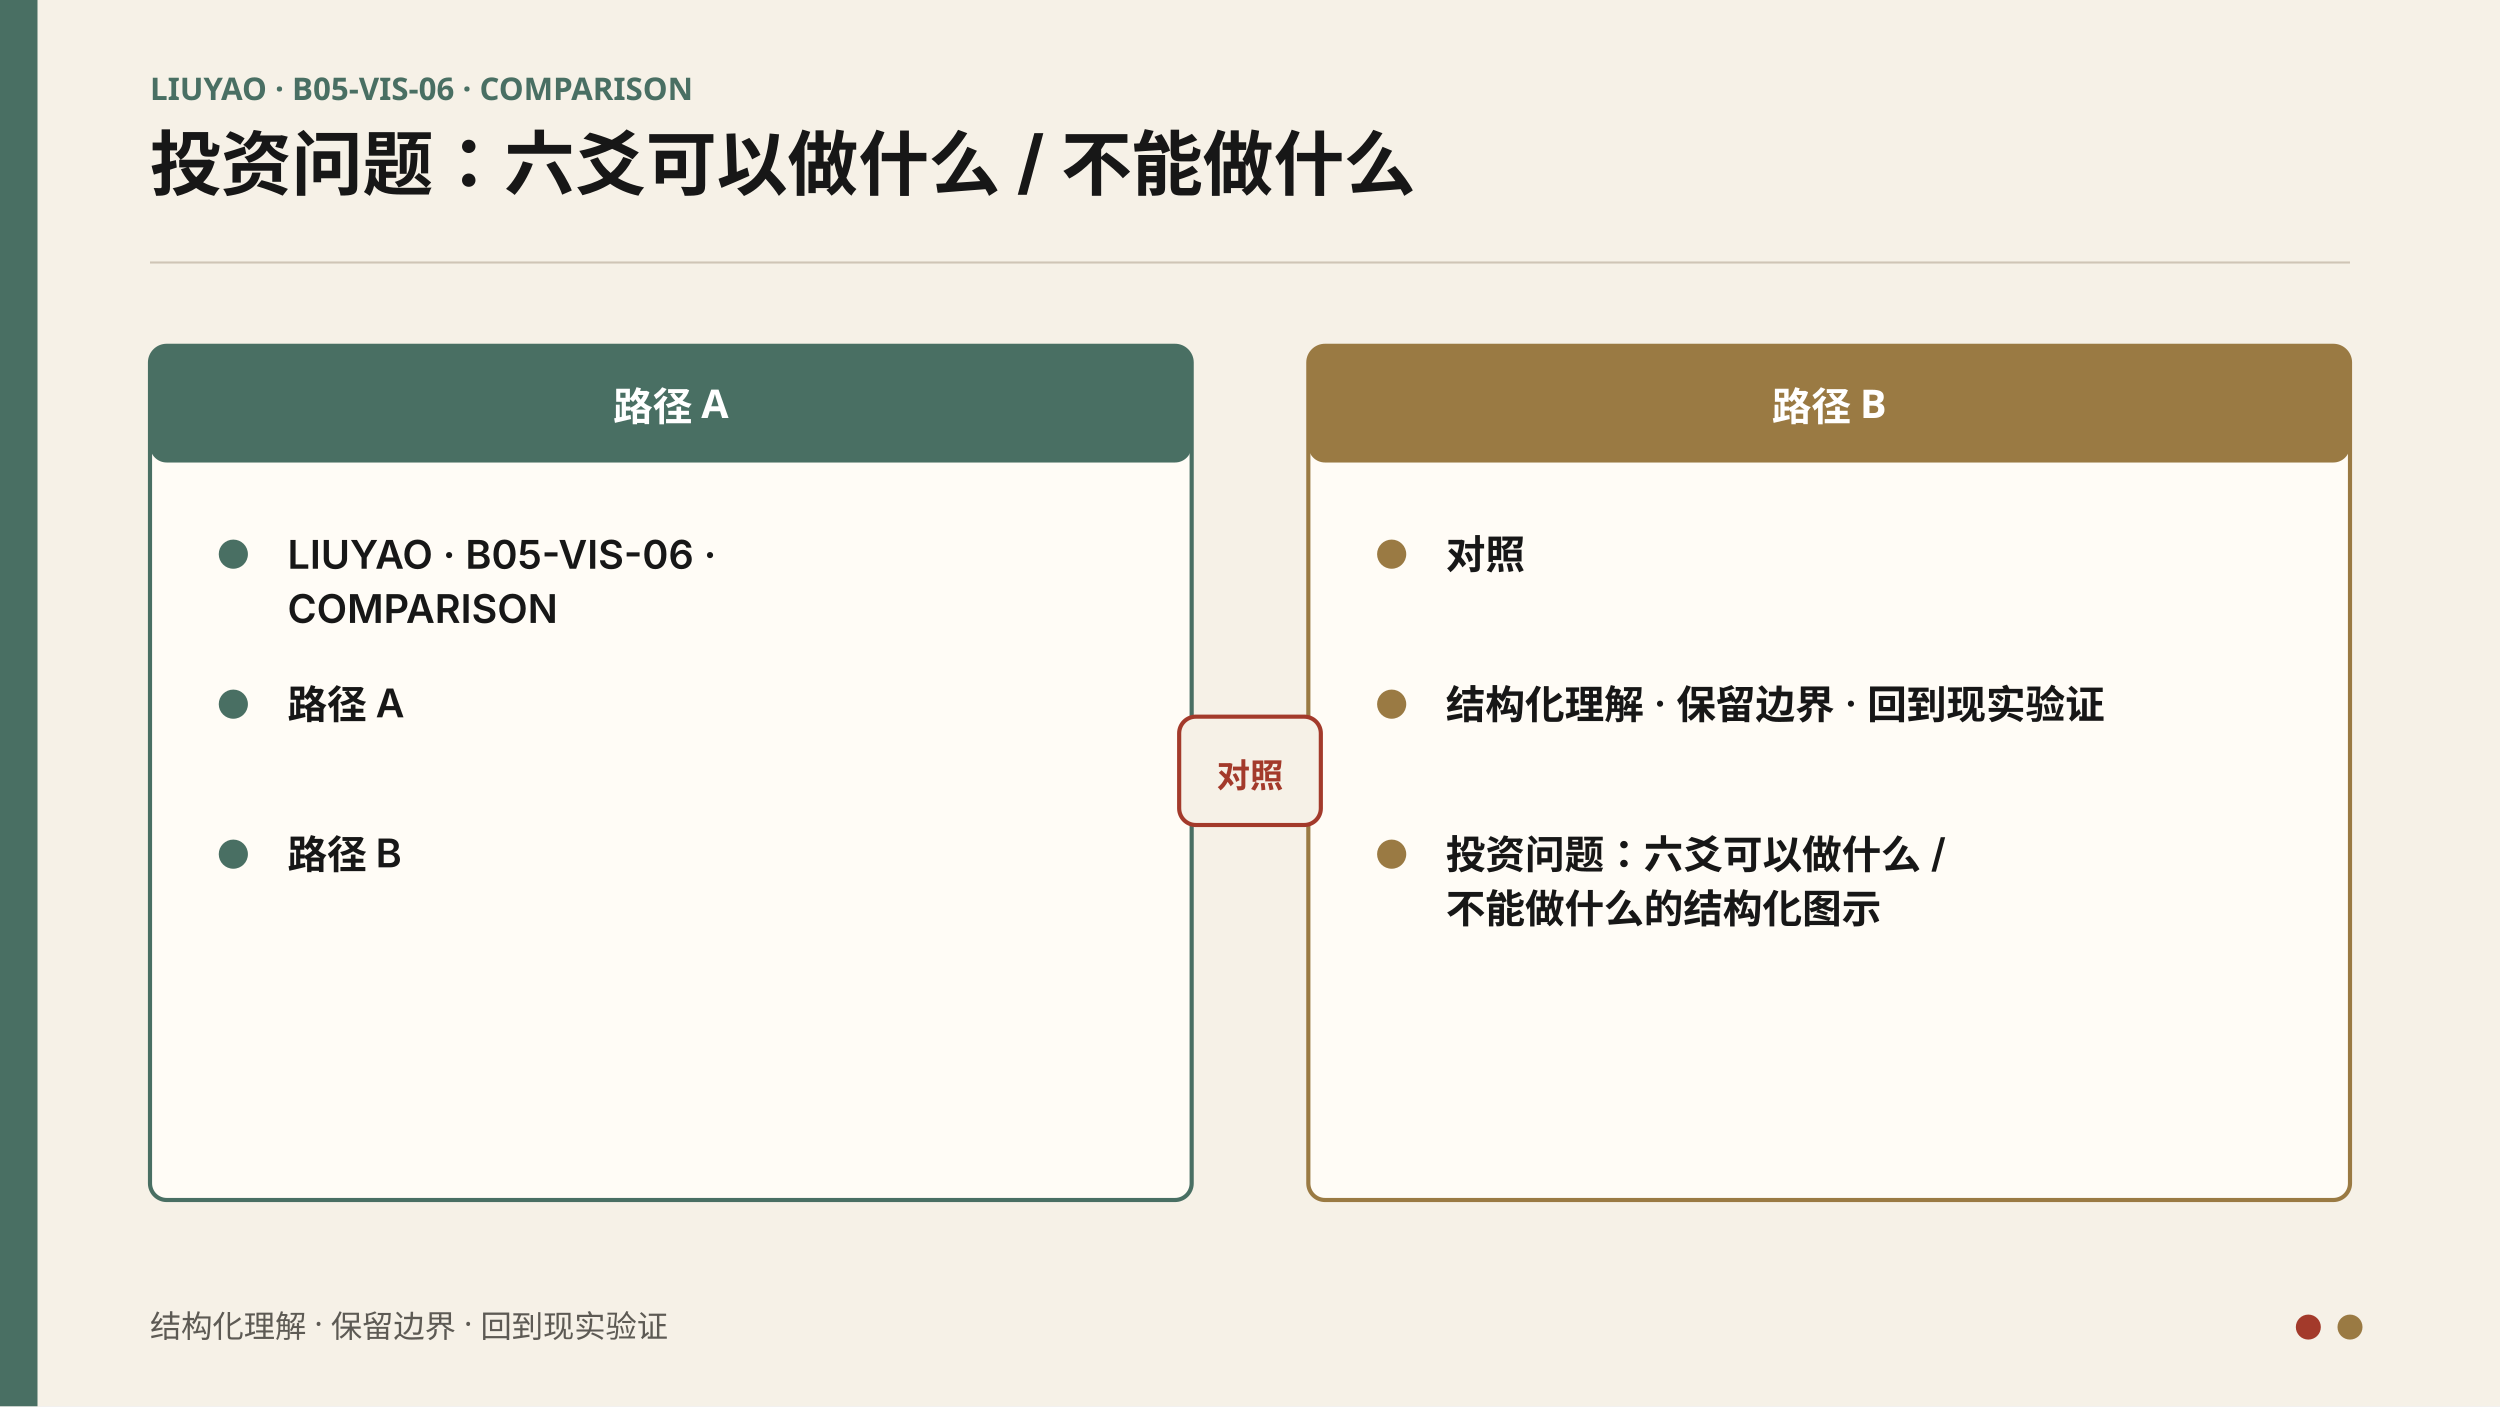
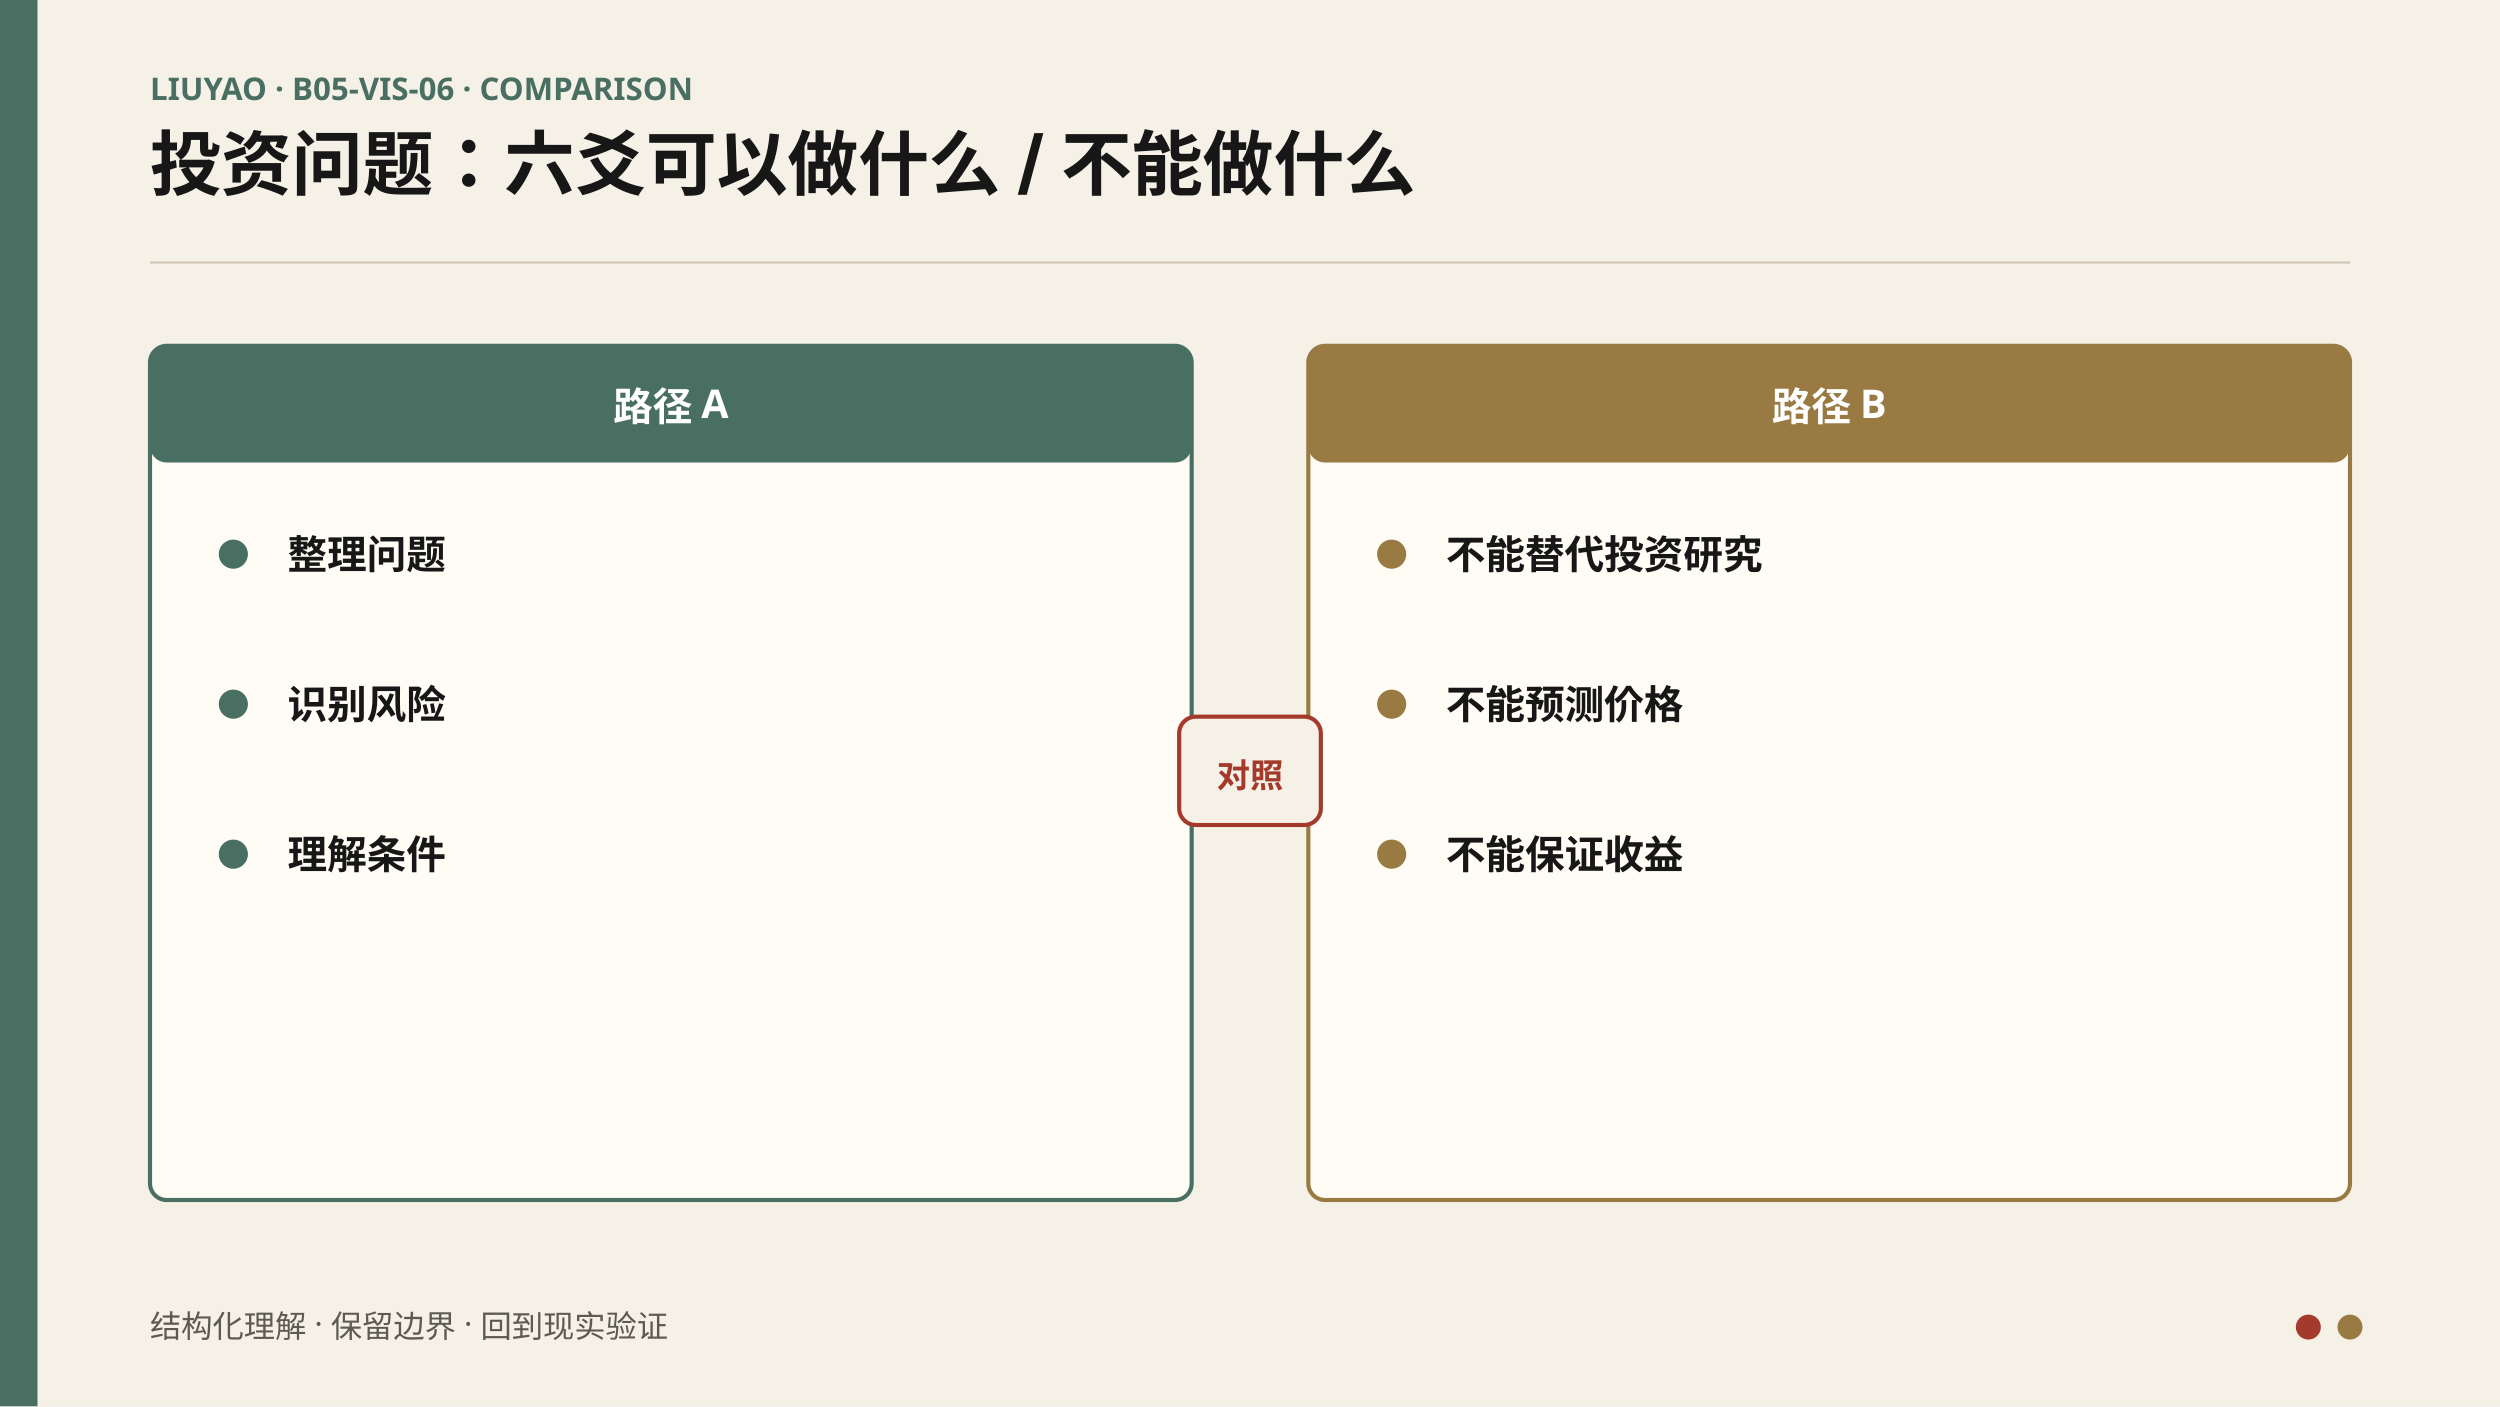
<svg xmlns="http://www.w3.org/2000/svg" data-visual-system="LIUYAO_VISUAL_SYSTEM_V1" data-style="modern-eastern-analytical" data-art-direction="content-growth-visual-v2" data-layout="comparison" width="1200" height="675" viewBox="0 0 1200 675" role="img" aria-labelledby="title desc">
  <rect width="1200" height="675" fill="#F6F1E7" />
  <rect x="0" y="0" width="18" height="675" fill="#496F63" />
  <text x="72" y="48" fill="#496F63" font-size="15" font-weight="700" letter-spacing="0" font-family="system-ui, sans-serif">LIUYAO · B05-VIS-06 · COMPARISON</text>
  <text x="72" y="91" text-anchor="start" fill="#171717" font-size="34" font-weight="750" font-family="system-ui, -apple-system, BlinkMacSystemFont, 'Segoe UI', sans-serif">
    <tspan x="72" dy="0">投资问题：六爻可以做什么 / 不能做什么</tspan>
  </text>
  <line x1="72" y1="126" x2="1128" y2="126" stroke="#CFC5B6" stroke-width="1" />
  <rect x="72" y="166" width="500" height="410" rx="8" fill="#FFFCF6" stroke="#496F63" stroke-width="2" />
  <rect x="628" y="166" width="500" height="410" rx="8" fill="#FFFCF6" stroke="#9A7A43" stroke-width="2" />
  <rect x="72" y="166" width="500" height="56" rx="8" fill="#496F63" />
  <rect x="628" y="166" width="500" height="56" rx="8" fill="#9A7A43" />
  <text x="322" y="202" text-anchor="middle" fill="#fff" font-size="19" font-weight="700" font-family="system-ui, sans-serif">路径 A</text>
  <text x="878" y="202" text-anchor="middle" fill="#fff" font-size="19" font-weight="700" font-family="system-ui, sans-serif">路径 B</text>
  <circle cx="112" cy="266" r="7" fill="#496F63" />
  <text x="138" y="273" text-anchor="start" fill="#171717" font-size="19" font-weight="600" font-family="system-ui, -apple-system, BlinkMacSystemFont, 'Segoe UI', sans-serif">
-     <tspan x="138" dy="0">LIUYAO · B05-VIS-06 ·</tspan>
-     <tspan x="138" dy="26">COMPARISON</tspan>
+     <tspan x="138" dy="0">整理问题</tspan>
  </text>
  <circle cx="112" cy="338" r="7" fill="#496F63" />
  <text x="138" y="345" text-anchor="start" fill="#171717" font-size="19" font-weight="600" font-family="system-ui, -apple-system, BlinkMacSystemFont, 'Segoe UI', sans-serif">
-     <tspan x="138" dy="0">路径 A</tspan>
+     <tspan x="138" dy="0">识别风险</tspan>
  </text>
  <circle cx="112" cy="410" r="7" fill="#496F63" />
  <text x="138" y="417" text-anchor="start" fill="#171717" font-size="19" font-weight="600" font-family="system-ui, -apple-system, BlinkMacSystemFont, 'Segoe UI', sans-serif">
-     <tspan x="138" dy="0">路径 B</tspan>
+     <tspan x="138" dy="0">理解条件</tspan>
  </text>
  <circle cx="668" cy="266" r="7" fill="#9A7A43" />
  <text x="694" y="273" text-anchor="start" fill="#171717" font-size="19" font-weight="600" font-family="system-ui, -apple-system, BlinkMacSystemFont, 'Segoe UI', sans-serif">
-     <tspan x="694" dy="0">对照</tspan>
+     <tspan x="694" dy="0">不能替代投资研究</tspan>
  </text>
  <circle cx="668" cy="338" r="7" fill="#9A7A43" />
  <text x="694" y="345" text-anchor="start" fill="#171717" font-size="19" font-weight="600" font-family="system-ui, -apple-system, BlinkMacSystemFont, 'Segoe UI', sans-serif">
-     <tspan x="694" dy="0">结构化理解 · 保留边界 · 回到现实验证</tspan>
+     <tspan x="694" dy="0">不能预测价格</tspan>
  </text>
  <circle cx="668" cy="410" r="7" fill="#9A7A43" />
  <text x="694" y="417" text-anchor="start" fill="#171717" font-size="19" font-weight="600" font-family="system-ui, -apple-system, BlinkMacSystemFont, 'Segoe UI', sans-serif">
-     <tspan x="694" dy="0">投资问题：六爻可以做什么 /</tspan>
-     <tspan x="694" dy="26">不能做什么的结构化图示</tspan>
+     <tspan x="694" dy="0">不能保证收益</tspan>
  </text>
  <rect x="566" y="344" width="68" height="52" rx="8" fill="#F6F1E7" stroke="#A33A2B" stroke-width="2" />
  <text x="600" y="378" text-anchor="middle" fill="#A33A2B" font-size="16" font-weight="700" font-family="system-ui, sans-serif">对照</text>
  <text x="72" y="642" fill="#5D5A54" font-size="15" font-family="system-ui, sans-serif">结构化理解 · 保留边界 · 回到现实验证</text>
  <circle cx="1108" cy="637" r="6" fill="#A33A2B" />
  <circle cx="1128" cy="637" r="6" fill="#9A7A43" />
</svg>
